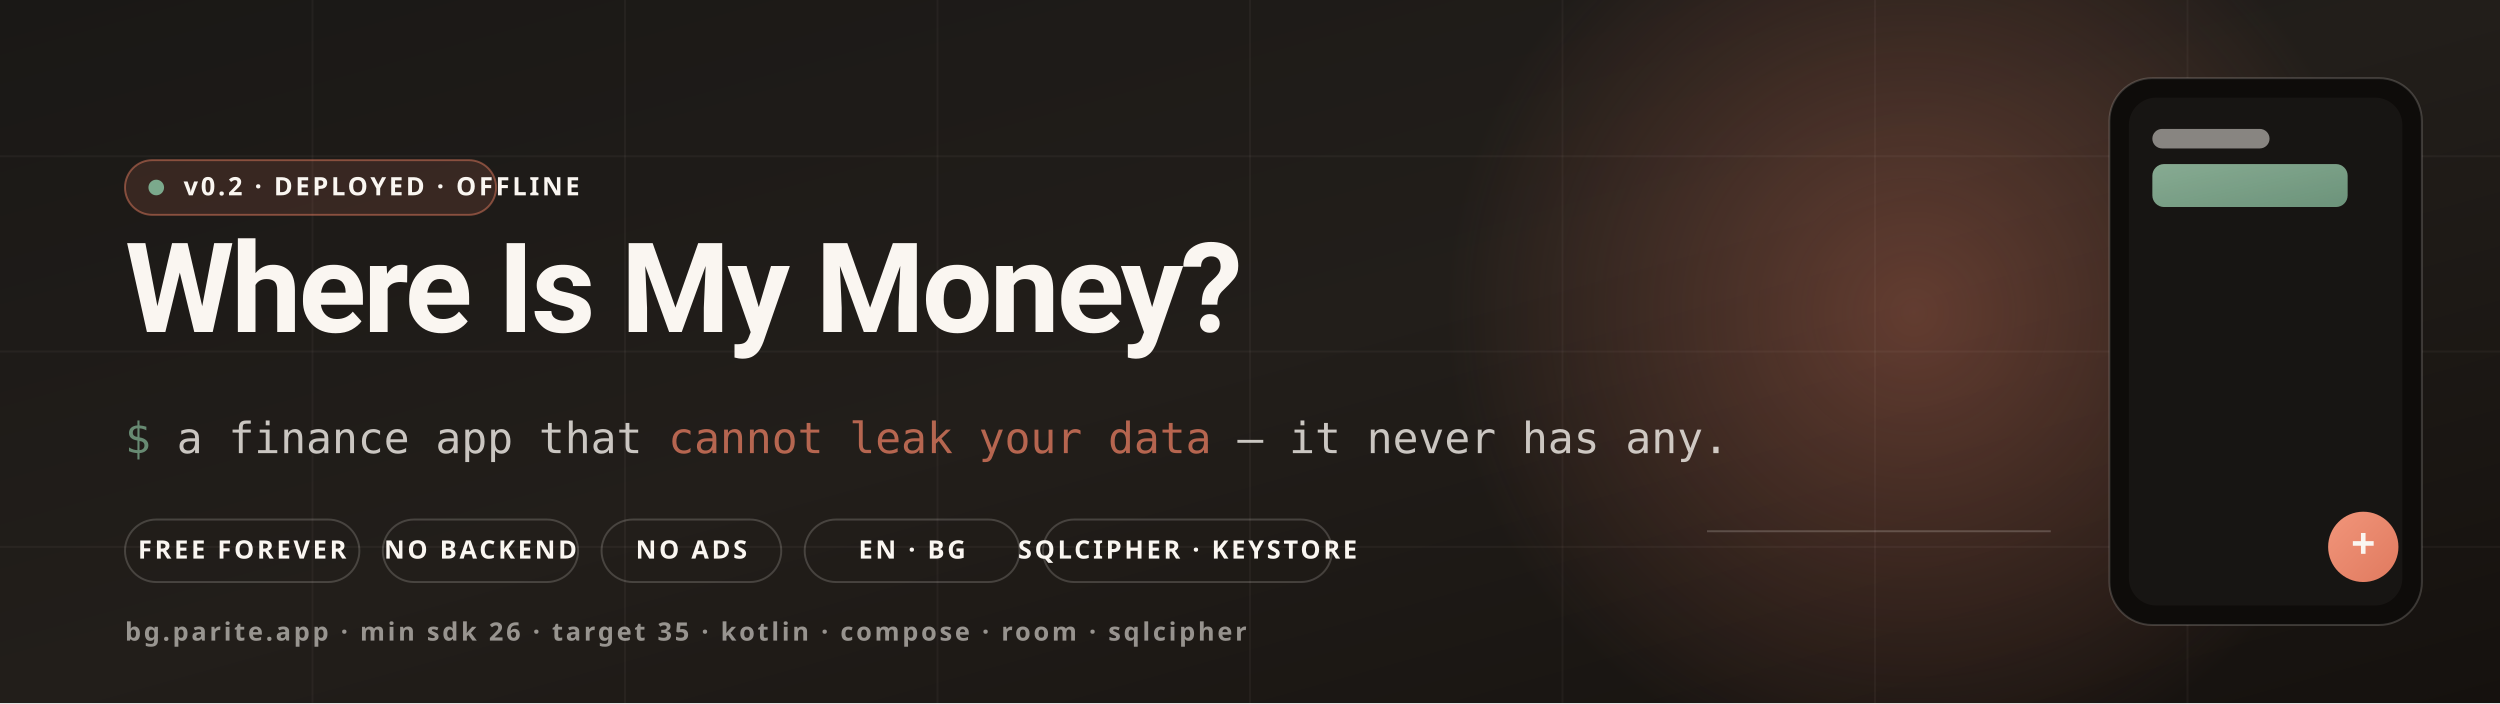
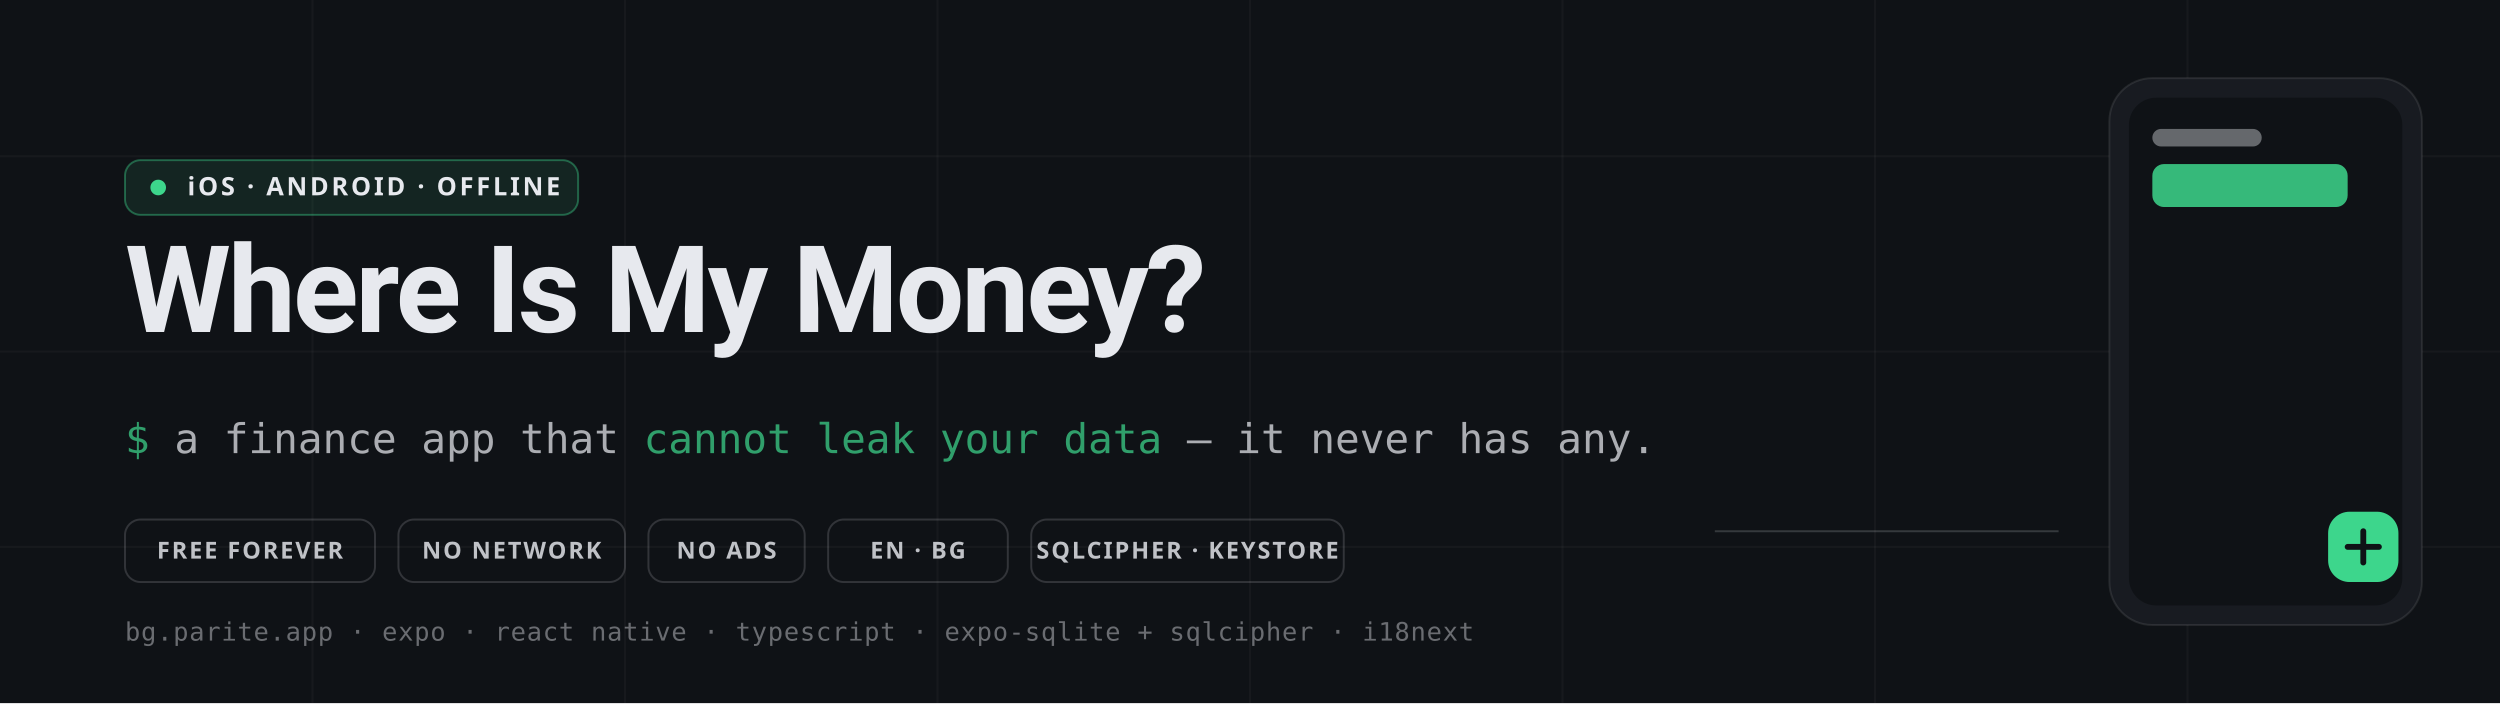
- <svg xmlns="http://www.w3.org/2000/svg" viewBox="0 0 1280 360" width="1280" height="360" role="img" aria-label="Where Is My Money? — Free Android personal finance tracker, structurally private.">
+ <svg xmlns="http://www.w3.org/2000/svg" viewBox="0 0 1280 360" width="1280" height="360" role="img" aria-label="Where Is My Money? — A free, private personal finance tracker for iOS and Android. Manual entry, no login, no cloud, no ads.">
  <defs>
-     <linearGradient id="bg" x1="0" y1="0" x2="1" y2="1">
-       <stop offset="0%" stop-color="#1A1816" />
-       <stop offset="50%" stop-color="#221E1A" />
-       <stop offset="100%" stop-color="#15110E" />
-     </linearGradient>
-     <linearGradient id="coral" x1="0" y1="0" x2="1" y2="1">
-       <stop offset="0%" stop-color="#F1957A" />
-       <stop offset="100%" stop-color="#E07A5F" />
-     </linearGradient>
-     <linearGradient id="sage" x1="0" y1="0" x2="1" y2="1">
-       <stop offset="0%" stop-color="#9BC5A8" />
-       <stop offset="100%" stop-color="#7BA98C" />
-     </linearGradient>
-     <radialGradient id="glow" cx="0.5" cy="0.5" r="0.5">
-       <stop offset="0%" stop-color="#E07A5F" stop-opacity="0.35" />
-       <stop offset="100%" stop-color="#E07A5F" stop-opacity="0" />
-     </radialGradient>
-     <filter id="soft" x="-20%" y="-20%" width="140%" height="140%">
-       <feGaussianBlur stdDeviation="2" />
-     </filter>
    <style>
-       .title { font: 700 64px ui-sans-serif, -apple-system, "Segoe UI", Roboto, system-ui, sans-serif; fill: #FAF6F1; letter-spacing: -1.5px; }
-       .sub   { font: 500 22px ui-monospace, "JetBrains Mono", "Fira Code", Menlo, monospace; fill: #FAF6F1; opacity: 0.78; }
-       .tag   { font: 600 13px ui-sans-serif, system-ui, sans-serif; fill: #FAF6F1; letter-spacing: 1.4px; }
-       .coin  { font: 800 22px ui-sans-serif, system-ui, sans-serif; }
+       .title { font: 700 62px ui-sans-serif, -apple-system, "Segoe UI", Roboto, system-ui, sans-serif; fill: #E7E9EE; letter-spacing: -1.5px; }
+       .sub   { font: 500 21px ui-monospace, "JetBrains Mono", "Fira Code", Menlo, monospace; fill: #E7E9EE; opacity: 0.72; }
+       .tag   { font: 600 13px ui-sans-serif, system-ui, sans-serif; fill: #E7E9EE; letter-spacing: 1.4px; }
+       .pill  { font: 600 12px ui-sans-serif, system-ui, sans-serif; fill: #E7E9EE; letter-spacing: 1px; opacity: 0.82; }
+       .sig   { font: 500 13px ui-monospace, "JetBrains Mono", Menlo, monospace; fill: #E7E9EE; letter-spacing: 0.4px; opacity: 0.42; }
    </style>
  </defs>
-   <rect width="1280" height="360" fill="url(#bg)" />
-   <circle cx="980" cy="160" r="240" fill="url(#glow)" />
-   <g stroke="#FAF6F1" stroke-opacity="0.04">
+   <rect width="1280" height="360" fill="#0F1216" />
+   <g stroke="#E7E9EE" stroke-opacity="0.035">
    <path d="M0 80 H1280 M0 180 H1280 M0 280 H1280" />
    <path d="M160 0 V360 M320 0 V360 M480 0 V360 M640 0 V360 M800 0 V360 M960 0 V360 M1120 0 V360" />
  </g>
-   <g class="coin">
-     <text x="900" y="380" fill="#E07A5F" opacity="0.0">
-       €
-       <animate attributeName="y" values="380;-30" dur="6s" begin="0s" repeatCount="indefinite" />
-       <animate attributeName="opacity" values="0;0.9;0.9;0" keyTimes="0;0.15;0.85;1" dur="6s" begin="0s" repeatCount="indefinite" />
-     </text>
-     <text x="1040" y="380" fill="#7BA98C" opacity="0.0">
-       лв
-       <animate attributeName="y" values="380;-30" dur="7s" begin="1.2s" repeatCount="indefinite" />
-       <animate attributeName="opacity" values="0;0.9;0.9;0" keyTimes="0;0.15;0.85;1" dur="7s" begin="1.2s" repeatCount="indefinite" />
-     </text>
-     <text x="1130" y="380" fill="#E07A5F" opacity="0.0">
-       $
-       <animate attributeName="y" values="380;-30" dur="5.5s" begin="2.4s" repeatCount="indefinite" />
-       <animate attributeName="opacity" values="0;0.85;0.85;0" keyTimes="0;0.15;0.85;1" dur="5.5s" begin="2.4s" repeatCount="indefinite" />
-     </text>
-     <text x="850" y="380" fill="#7BA98C" opacity="0.0">
-       €
-       <animate attributeName="y" values="380;-30" dur="6.5s" begin="3.6s" repeatCount="indefinite" />
-       <animate attributeName="opacity" values="0;0.7;0.7;0" keyTimes="0;0.15;0.85;1" dur="6.5s" begin="3.6s" repeatCount="indefinite" />
-     </text>
-     <text x="1200" y="380" fill="#E07A5F" opacity="0.0">
-       €
-       <animate attributeName="y" values="380;-30" dur="8s" begin="0.6s" repeatCount="indefinite" />
-       <animate attributeName="opacity" values="0;0.5;0.5;0" keyTimes="0;0.15;0.85;1" dur="8s" begin="0.6s" repeatCount="indefinite" />
-     </text>
-   </g>
  <g transform="translate(64,82)">
-     <rect x="0" y="0" width="190" height="28" rx="14" fill="#E07A5F" fill-opacity="0.14" stroke="#E07A5F" stroke-opacity="0.5" />
-     <circle cx="16" cy="14" r="4" fill="#7BA98C">
-       <animate attributeName="opacity" values="1;0.3;1" dur="1.6s" repeatCount="indefinite" />
+     <rect x="0" y="0" width="232" height="28" rx="8" fill="#3DD68C" fill-opacity="0.10" stroke="#3DD68C" stroke-opacity="0.40" />
+     <circle cx="17" cy="14" r="4" fill="#3DD68C">
+       <animate attributeName="opacity" values="1;0.3;1" dur="1.8s" repeatCount="indefinite" />
    </circle>
-     <text class="tag" x="30" y="18">v0.2 · DEPLOYED · OFFLINE</text>
+     <text class="tag" x="32" y="18" fill="#3DD68C">iOS · ANDROID · OFFLINE</text>
  </g>
  <g transform="translate(64,170)">
    <text class="title" x="0" y="0" opacity="1">
      Where Is My Money?
      <animate attributeName="opacity" values="1;1;0;0;1" keyTimes="0;0.45;0.5;0.95;1" dur="9s" repeatCount="indefinite" />
    </text>
    <text class="title" x="0" y="0" opacity="0">
      Къде са ми парите?
      <animate attributeName="opacity" values="0;0;1;1;0" keyTimes="0;0.45;0.5;0.95;1" dur="9s" repeatCount="indefinite" />
    </text>
-     <rect x="0" y="14" height="6" rx="3" fill="url(#coral)" width="0">
-       <animate attributeName="width" values="0;620;620;0" keyTimes="0;0.35;0.65;1" dur="9s" repeatCount="indefinite" />
+     <rect x="0" y="16" height="5" rx="2.5" fill="#3DD68C" width="0">
+       <animate attributeName="width" values="0;600;600;0" keyTimes="0;0.35;0.65;1" dur="9s" repeatCount="indefinite" />
    </rect>
  </g>
  <text class="sub" x="64" y="232">
-     <tspan fill="#7BA98C">$</tspan> a finance app that <tspan fill="#E07A5F">cannot leak your data</tspan> — it never has any.
+     <tspan fill="#3DD68C">$</tspan> a finance app that <tspan fill="#3DD68C" opacity="1">cannot leak your data</tspan> — it never has any.
  </text>
-   <g transform="translate(64,266)" class="tag">
+   <g transform="translate(64,266)">
    <g>
-       <rect width="120" height="32" rx="16" fill="none" stroke="#FAF6F1" stroke-opacity="0.18" />
-       <text x="60" y="20" text-anchor="middle">FREE FOREVER</text>
+       <rect width="128" height="32" rx="8" fill="none" stroke="#E7E9EE" stroke-opacity="0.16" />
+       <text class="pill" x="64" y="20" text-anchor="middle">FREE FOREVER</text>
    </g>
-     <g transform="translate(132,0)">
-       <rect width="100" height="32" rx="16" fill="none" stroke="#FAF6F1" stroke-opacity="0.18" />
-       <text x="50" y="20" text-anchor="middle">NO BACKEND</text>
+     <g transform="translate(140,0)">
+       <rect width="116" height="32" rx="8" fill="none" stroke="#E7E9EE" stroke-opacity="0.16" />
+       <text class="pill" x="58" y="20" text-anchor="middle">NO NETWORK</text>
    </g>
-     <g transform="translate(244,0)">
-       <rect width="92" height="32" rx="16" fill="none" stroke="#FAF6F1" stroke-opacity="0.18" />
-       <text x="46" y="20" text-anchor="middle">NO ADS</text>
+     <g transform="translate(268,0)">
+       <rect width="80" height="32" rx="8" fill="none" stroke="#E7E9EE" stroke-opacity="0.16" />
+       <text class="pill" x="40" y="20" text-anchor="middle">NO ADS</text>
    </g>
-     <g transform="translate(348,0)">
-       <rect width="110" height="32" rx="16" fill="none" stroke="#FAF6F1" stroke-opacity="0.18" />
-       <text x="55" y="20" text-anchor="middle">EN · BG</text>
+     <g transform="translate(360,0)">
+       <rect width="92" height="32" rx="8" fill="none" stroke="#E7E9EE" stroke-opacity="0.16" />
+       <text class="pill" x="46" y="20" text-anchor="middle">EN · BG</text>
    </g>
-     <g transform="translate(470,0)">
-       <rect width="148" height="32" rx="16" fill="none" stroke="#FAF6F1" stroke-opacity="0.18" />
-       <text x="74" y="20" text-anchor="middle">SQLCIPHER · KEYSTORE</text>
+     <g transform="translate(464,0)">
+       <rect width="160" height="32" rx="8" fill="none" stroke="#E7E9EE" stroke-opacity="0.16" />
+       <text class="pill" x="80" y="20" text-anchor="middle">SQLCIPHER · KEYSTORE</text>
    </g>
  </g>
-   <g transform="translate(880,210)">
-     <rect x="0" y="60" width="22" height="0" rx="4" fill="url(#sage)">
+   <g transform="translate(884,210)">
+     <rect x="0" y="60" width="22" height="0" rx="3" fill="#3DD68C" fill-opacity="0.55">
      <animate attributeName="height" values="0;72;72;0" keyTimes="0;0.4;0.6;1" dur="4.5s" repeatCount="indefinite" />
      <animate attributeName="y" values="60;-12;-12;60" keyTimes="0;0.4;0.6;1" dur="4.5s" repeatCount="indefinite" />
    </rect>
-     <rect x="34" y="60" width="22" height="0" rx="4" fill="url(#coral)">
+     <rect x="34" y="60" width="22" height="0" rx="3" fill="#3DD68C" fill-opacity="0.85">
      <animate attributeName="height" values="0;42;42;0" keyTimes="0;0.4;0.6;1" dur="4.5s" begin="0.15s" repeatCount="indefinite" />
      <animate attributeName="y" values="60;18;18;60" keyTimes="0;0.4;0.6;1" dur="4.5s" begin="0.15s" repeatCount="indefinite" />
    </rect>
-     <rect x="68" y="60" width="22" height="0" rx="4" fill="url(#sage)">
+     <rect x="68" y="60" width="22" height="0" rx="3" fill="#3DD68C" fill-opacity="0.55">
      <animate attributeName="height" values="0;58;58;0" keyTimes="0;0.4;0.6;1" dur="4.5s" begin="0.30s" repeatCount="indefinite" />
      <animate attributeName="y" values="60;2;2;60" keyTimes="0;0.4;0.6;1" dur="4.5s" begin="0.30s" repeatCount="indefinite" />
    </rect>
-     <rect x="102" y="60" width="22" height="0" rx="4" fill="url(#coral)">
+     <rect x="102" y="60" width="22" height="0" rx="3" fill="#3DD68C" fill-opacity="0.85">
      <animate attributeName="height" values="0;30;30;0" keyTimes="0;0.4;0.6;1" dur="4.5s" begin="0.45s" repeatCount="indefinite" />
      <animate attributeName="y" values="60;30;30;60" keyTimes="0;0.4;0.6;1" dur="4.5s" begin="0.45s" repeatCount="indefinite" />
    </rect>
-     <rect x="136" y="60" width="22" height="0" rx="4" fill="url(#sage)">
+     <rect x="136" y="60" width="22" height="0" rx="3" fill="#3DD68C" fill-opacity="0.55">
      <animate attributeName="height" values="0;88;88;0" keyTimes="0;0.4;0.6;1" dur="4.5s" begin="0.60s" repeatCount="indefinite" />
      <animate attributeName="y" values="60;-28;-28;60" keyTimes="0;0.4;0.6;1" dur="4.5s" begin="0.60s" repeatCount="indefinite" />
    </rect>
-     <line x1="-6" y1="62" x2="170" y2="62" stroke="#FAF6F1" stroke-opacity="0.2" />
+     <line x1="-6" y1="62" x2="170" y2="62" stroke="#E7E9EE" stroke-opacity="0.18" />
  </g>
  <g transform="translate(1080,40)">
-     <rect x="0" y="0" width="160" height="280" rx="22" fill="#0E0C0A" stroke="#FAF6F1" stroke-opacity="0.18" />
-     <rect x="10" y="10" width="140" height="260" rx="14" fill="#FAF6F1" fill-opacity="0.04" />
-     <rect x="22" y="26" width="60" height="10" rx="5" fill="#FAF6F1" fill-opacity="0.5" />
-     <rect x="22" y="44" width="100" height="22" rx="6" fill="url(#sage)" opacity="0.85" />
+     <rect x="0" y="0" width="160" height="280" rx="22" fill="#181B21" stroke="#E7E9EE" stroke-opacity="0.10" />
+     <rect x="10" y="10" width="140" height="260" rx="14" fill="#0F1216" />
+     <rect x="22" y="26" width="56" height="9" rx="4.5" fill="#E7E9EE" fill-opacity="0.4" />
+     <rect x="22" y="44" width="100" height="22" rx="6" fill="#3DD68C" fill-opacity="0.85" />
    <g>
-       <rect x="22" y="86" width="116" height="14" rx="4" fill="#FAF6F1" fill-opacity="0">
-         <animate attributeName="fill-opacity" values="0;0.18;0.18" keyTimes="0;0.2;1" dur="4s" repeatCount="indefinite" />
+       <rect x="22" y="86" width="116" height="14" rx="4" fill="#E7E9EE" fill-opacity="0">
+         <animate attributeName="fill-opacity" values="0;0.14;0.14" keyTimes="0;0.2;1" dur="4s" repeatCount="indefinite" />
      </rect>
-       <rect x="22" y="108" width="116" height="14" rx="4" fill="#FAF6F1" fill-opacity="0">
-         <animate attributeName="fill-opacity" values="0;0;0.18;0.18" keyTimes="0;0.25;0.45;1" dur="4s" repeatCount="indefinite" />
+       <rect x="22" y="108" width="116" height="14" rx="4" fill="#E7E9EE" fill-opacity="0">
+         <animate attributeName="fill-opacity" values="0;0;0.14;0.14" keyTimes="0;0.25;0.45;1" dur="4s" repeatCount="indefinite" />
      </rect>
-       <rect x="22" y="130" width="116" height="14" rx="4" fill="#FAF6F1" fill-opacity="0">
-         <animate attributeName="fill-opacity" values="0;0;0;0.18;0.18" keyTimes="0;0.3;0.5;0.65;1" dur="4s" repeatCount="indefinite" />
+       <rect x="22" y="130" width="116" height="14" rx="4" fill="#E7E9EE" fill-opacity="0">
+         <animate attributeName="fill-opacity" values="0;0;0;0.14;0.14" keyTimes="0;0.3;0.5;0.65;1" dur="4s" repeatCount="indefinite" />
      </rect>
-       <rect x="22" y="152" width="116" height="14" rx="4" fill="#FAF6F1" fill-opacity="0">
-         <animate attributeName="fill-opacity" values="0;0;0;0;0.18;0.18" keyTimes="0;0.4;0.55;0.7;0.85;1" dur="4s" repeatCount="indefinite" />
+       <rect x="22" y="152" width="116" height="14" rx="4" fill="#E7E9EE" fill-opacity="0">
+         <animate attributeName="fill-opacity" values="0;0;0;0;0.14;0.14" keyTimes="0;0.4;0.55;0.7;0.85;1" dur="4s" repeatCount="indefinite" />
      </rect>
    </g>
-     <circle cx="130" cy="240" r="18" fill="url(#coral)">
-       <animate attributeName="r" values="18;20;18" dur="2s" repeatCount="indefinite" />
-     </circle>
-     <text x="130" y="246" text-anchor="middle" font-size="22" font-family="system-ui" font-weight="700" fill="#FAF6F1">+</text>
+     <rect x="112" y="222" width="36" height="36" rx="11" fill="#3DD68C">
+       <animate attributeName="opacity" values="0.85;1;0.85" dur="2.4s" repeatCount="indefinite" />
+     </rect>
+     <line x1="130" y1="232" x2="130" y2="248" stroke="#0F1216" stroke-width="3" stroke-linecap="round" />
+     <line x1="122" y1="240" x2="138" y2="240" stroke="#0F1216" stroke-width="3" stroke-linecap="round" />
  </g>
-   <text class="tag" x="64" y="328" opacity="0.55">bg.parite.app  ·  min sdk 26  ·  target 35  ·  kotlin · compose · room · sqlcipher</text>
+   <text class="sig" x="64" y="328">bg.parite.app  ·  expo · react native · typescript · expo-sqlite + sqlcipher · i18next</text>
</svg>
